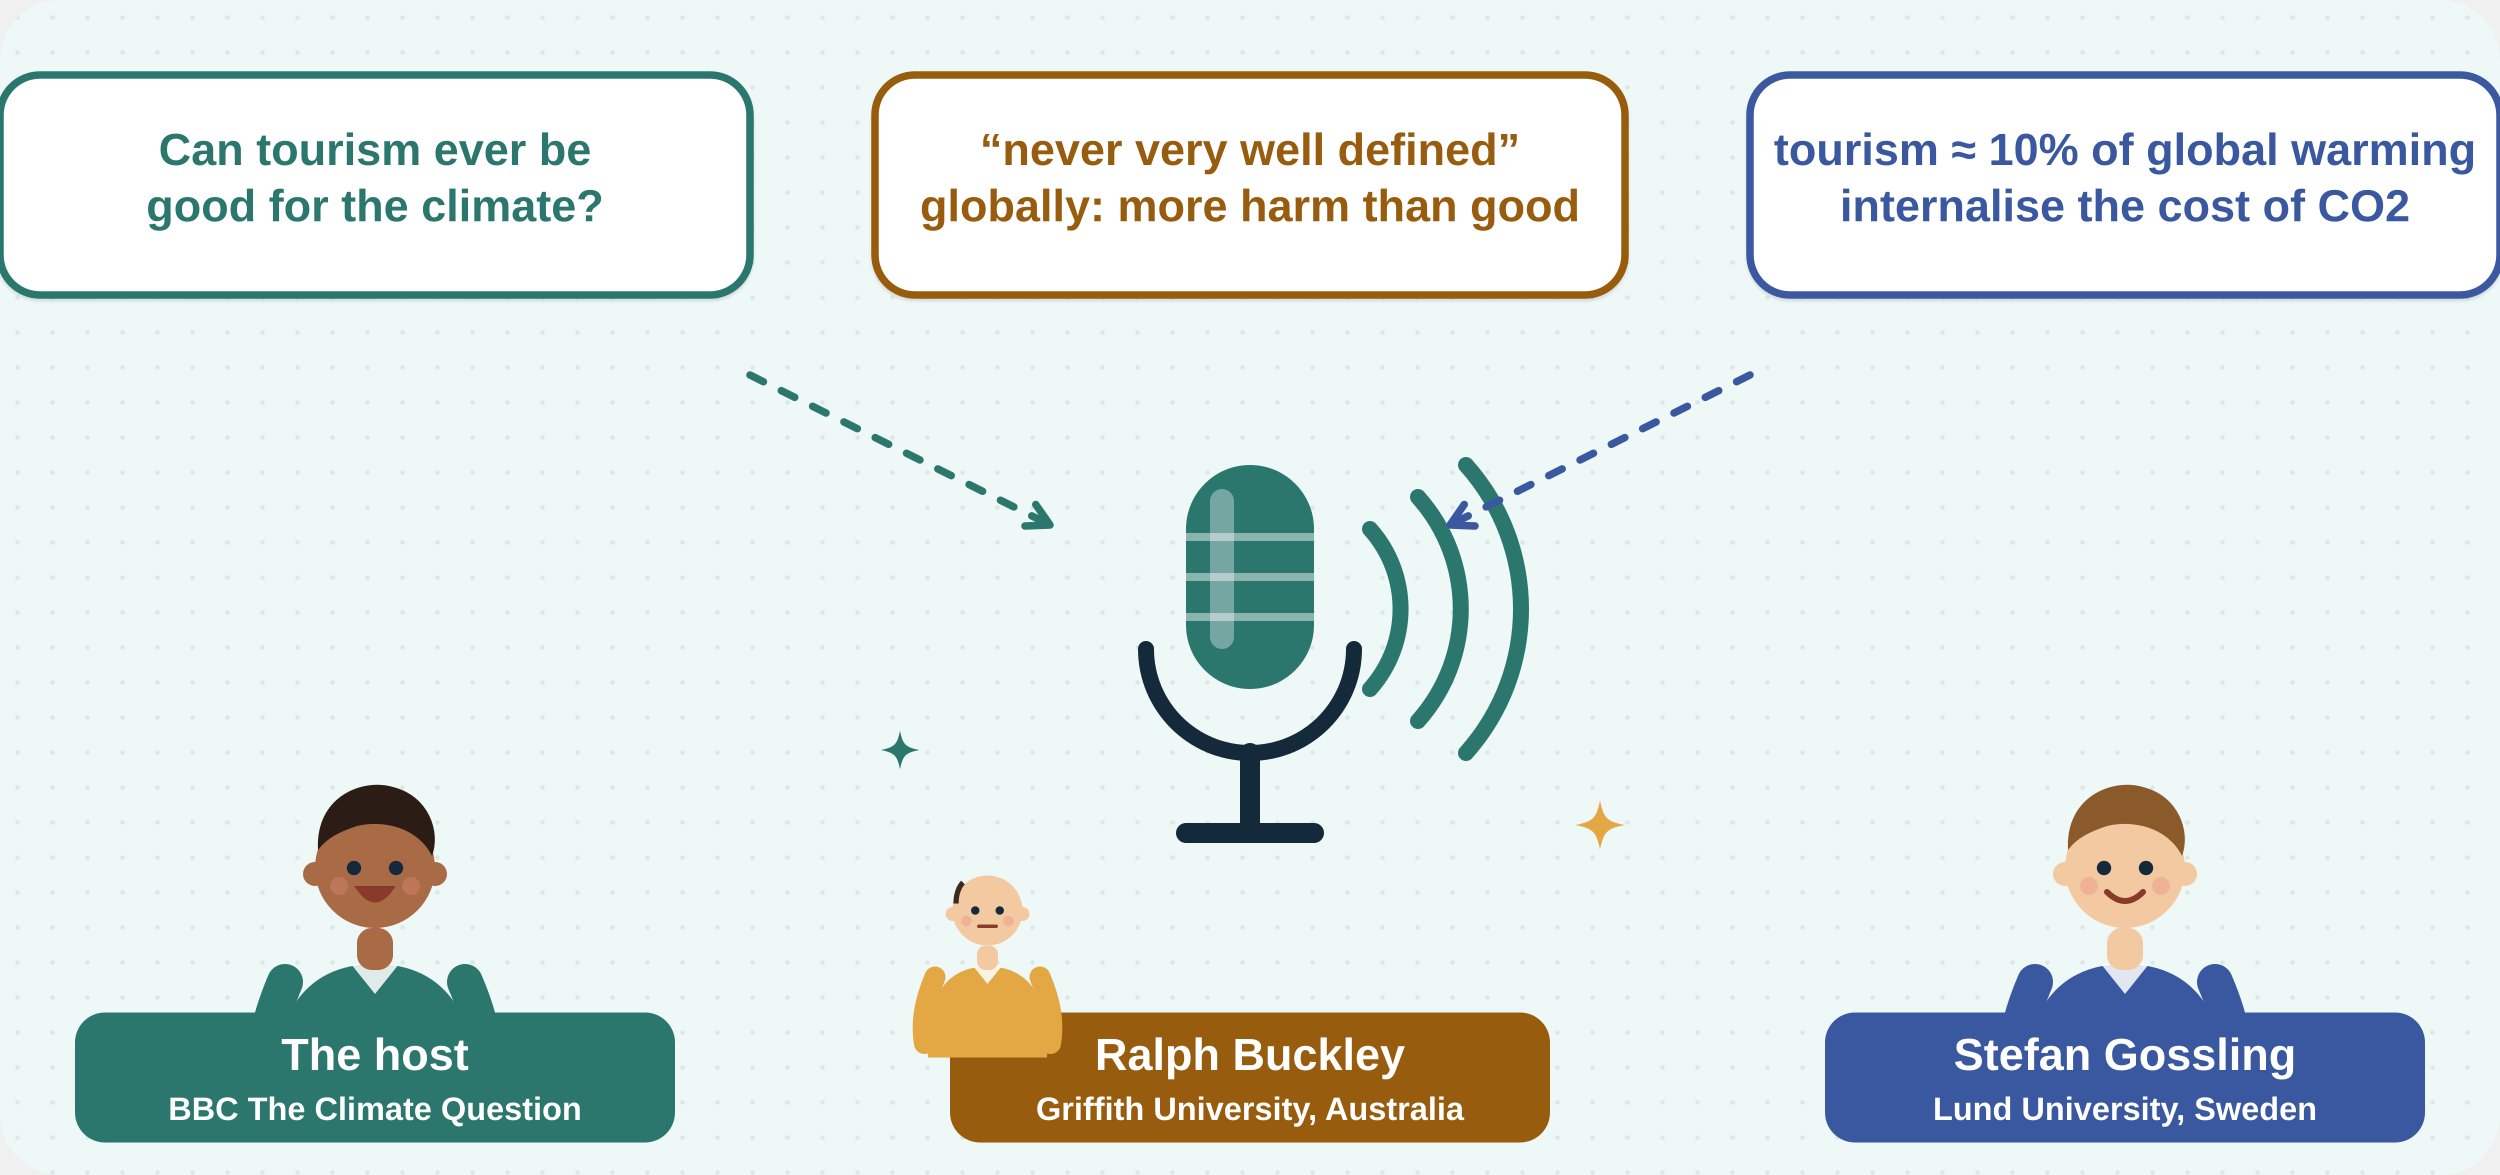
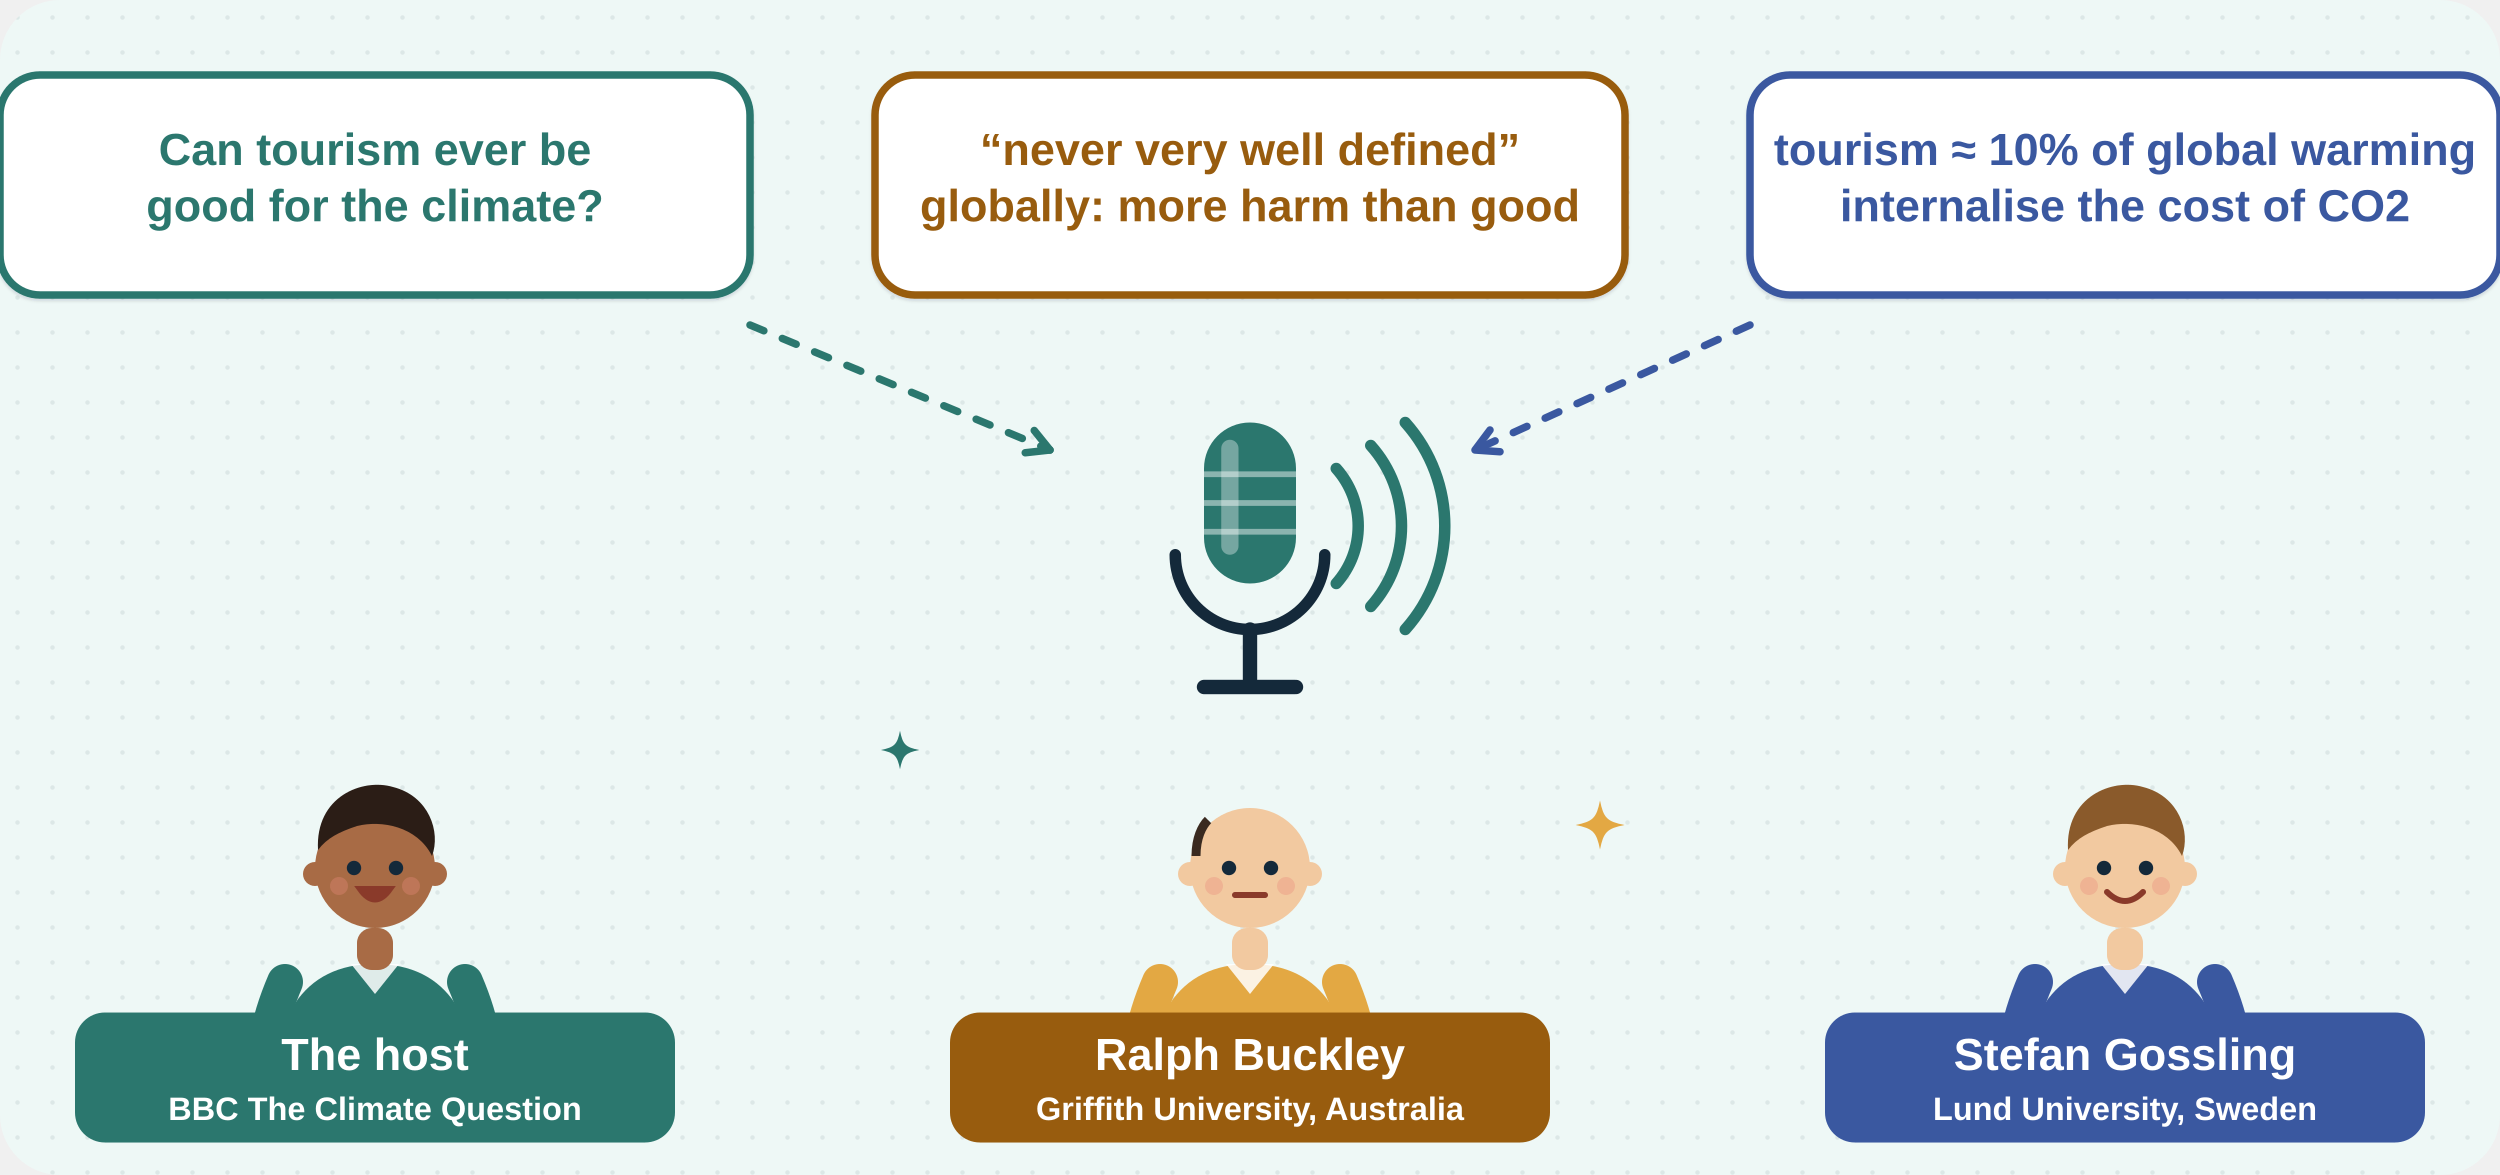
<svg xmlns="http://www.w3.org/2000/svg" viewBox="0 0 1000 470" fill="none" role="img" aria-label="Three voices in the podcast. The host asks: can tourism ever be good for the climate? Ralph Buckley, Griffith University: eco-tourism has never been well defined; on a global level it does more harm than good. Stefan Gossling, Lund University: tourism is about 10% of global warming; internalise the cost of carbon dioxide.">
  <style>
.dv42-fl{animation:dv42-fl 6s ease-in-out infinite}.dv42-f2{animation-delay:-2s}.dv42-f3{animation-delay:-4s}
.dv42-tw{animation:dv42-tw 3s ease-in-out infinite;transform-box:fill-box;transform-origin:center}.dv42-t2{animation-delay:-1s}.dv42-t3{animation-delay:-2s}
.dv42-dr{stroke-dasharray:6 8;animation:dv42-dr 1.6s linear infinite}
.dv42-pu{animation:dv42-pu 2.4s ease-in-out infinite;transform-box:fill-box;transform-origin:center}
.dv42-sw{animation:dv42-sw 4s ease-in-out infinite;transform-box:fill-box;transform-origin:bottom center}
.dv42-bl{animation:dv42-bl 4.8s infinite;transform-box:fill-box;transform-origin:center}.dv42-b2{animation-delay:-1.7s}.dv42-b3{animation-delay:-3.1s}
.dv42-wv{animation:dv42-wv 2.7s ease-out infinite;transform-box:fill-box;transform-origin:left center}.dv42-w2{animation-delay:.9s}.dv42-w3{animation-delay:1.8s}
.dv42-sp{animation:dv42-sp 14s linear infinite;transform-box:fill-box;transform-origin:center}
.dv42-sea{animation:dv42-sea 5s ease-in-out infinite}.dv42-s2{animation-delay:-2.5s}
.dv42-dw{stroke-dasharray:400;animation:dv42-dw 5s ease-in-out infinite}
@keyframes dv42-fl{50%{transform:translateY(-4px)}}
@keyframes dv42-tw{0%,100%{opacity:.3;transform:scale(.65)}50%{opacity:1;transform:scale(1)}}
@keyframes dv42-dr{to{stroke-dashoffset:-28}}
@keyframes dv42-pu{0%,100%{transform:scale(1)}50%{transform:scale(1.08)}}
@keyframes dv42-sw{0%,100%{transform:rotate(-2.5deg)}50%{transform:rotate(2.5deg)}}
@keyframes dv42-bl{0%,93%,100%{transform:scaleY(1)}96%{transform:scaleY(.1)}}
@keyframes dv42-wv{0%{opacity:0;transform:scale(.6)}25%{opacity:.9}100%{opacity:0;transform:scale(1.35)}}
@keyframes dv42-sp{to{transform:rotate(360deg)}}
@keyframes dv42-sea{50%{transform:translateX(-10px)}}
@keyframes dv42-dw{0%{stroke-dashoffset:400}55%,100%{stroke-dashoffset:0}}

@media (prefers-reduced-motion: reduce){*{animation:none!important}}
</style>
  <defs>
    <filter id="dv42-sh" x="-25%" y="-25%" width="150%" height="170%">
      <feDropShadow dx="0" dy="4" stdDeviation="4" flood-color="#14293a" flood-opacity=".16" />
      <feDropShadow dx="0" dy="1" stdDeviation=".7" flood-color="#14293a" flood-opacity=".12" />
    </filter>
    <filter id="dv42-ss" x="-20%" y="-20%" width="140%" height="150%">
      <feDropShadow dx="0" dy="2" stdDeviation="1.6" flood-color="#14293a" flood-opacity=".18" />
    </filter>
    <pattern id="dv42-dots" width="14" height="14" patternUnits="userSpaceOnUse">
      <circle cx="7" cy="7" r=".9" fill="#14293a" fill-opacity=".08" />
    </pattern>
    <radialGradient id="dv42-glow" cx=".5" cy=".42" r=".55">
      <stop offset="0" stop-color="#fff" stop-opacity=".8" />
      <stop offset="1" stop-color="#fff" stop-opacity="0" />
    </radialGradient>
    <linearGradient id="dv42-sky" x1="0" y1="0" x2="0" y2="1">
      <stop offset="0" stop-color="#bfe3ef" />
      <stop offset=".6" stop-color="#e6f4f2" />
      <stop offset="1" stop-color="#fbf1dc" />
    </linearGradient>
    <linearGradient id="dv42-seag" x1="0" y1="0" x2="0" y2="1">
      <stop offset="0" stop-color="#3fa7b5" />
      <stop offset="1" stop-color="#1f6f8a" />
    </linearGradient>
    <linearGradient id="dv42-sand" x1="0" y1="0" x2="0" y2="1">
      <stop offset="0" stop-color="#f6e2b8" />
      <stop offset="1" stop-color="#e8c98d" />
    </linearGradient>
    <linearGradient id="dv42-leaf" x1="0" y1="0" x2="1" y2="1">
      <stop offset="0" stop-color="#5fae6e" />
      <stop offset="1" stop-color="#2f7d4b" />
    </linearGradient>
    <linearGradient id="dv42-blue" x1="0" y1="0" x2="1" y2="1">
      <stop offset="0" stop-color="#7fb6f0" stop-opacity=".85" />
      <stop offset=".5" stop-color="#bfe0ff" stop-opacity=".55" />
      <stop offset="1" stop-color="#4d89cc" stop-opacity=".8" />
    </linearGradient>
  </defs>
  <rect width="1000" height="470" rx="24" fill="#eef8f6" />
  <rect width="1000" height="470" rx="24" fill="url(#dv42-dots)" />
  <g class="dv42-fl">
-     <g transform="translate(500 250) scale(1.6)">
+     <g transform="translate(500 215) scale(1.15)">
      <path d="M-26 6a26 26 0 0 0 52 0" stroke="#14293a" stroke-width="4" fill="none" stroke-linecap="round" />
      <path d="M0 32v18M-16 52h32" stroke="#14293a" stroke-width="5" stroke-linecap="round" />
      <rect x="-16" y="-40" width="32" height="56" rx="16" fill="#2b776e" />
      <path d="M-16-22h32M-16-12h32M-16-2h32" stroke="#fff" stroke-width="2" opacity=".45" />
      <rect x="-10" y="-34" width="6" height="40" rx="3" fill="#fff" opacity=".35" />
      <g stroke="#2b776e" stroke-width="4" stroke-linecap="round" fill="none">
        <path class="dv42-wv" d="M30-24a30 30 0 0 1 0 40" />
        <path class="dv42-wv dv42-w2" d="M42-32a42 42 0 0 1 0 56" />
        <path class="dv42-wv dv42-w3" d="M54-40a54 54 0 0 1 0 72" />
      </g>
    </g>
  </g>
  <g class="dv42-fl">
    <rect x="0" y="30" width="300" height="88" rx="16" fill="#fff" stroke="#2b776e" stroke-width="3" filter="url(#dv42-sh)" />
    <text x="150" y="66.0" font-family="Manrope, Arial, sans-serif" font-size="18" font-weight="800" fill="#2b776e" text-anchor="middle">Can tourism ever be</text>
    <text x="150" y="88.5" font-family="Manrope, Arial, sans-serif" font-size="18" font-weight="800" fill="#2b776e" text-anchor="middle">good for the climate?</text>
  </g>
  <g transform="translate(150 400) scale(1.2)">
    <path d="M-34 40C-36 6-24-12 0-12 24-12 36 6 34 40z" fill="#2b776e" />
    <path d="M-8-12l8 10 8-10" fill="#fff" opacity=".85" />
    <path d="M-30-6c-6 14-8 26-6 38M30-6c6 14 8 26 6 38" stroke="#2b776e" stroke-width="12" stroke-linecap="round" />
    <rect x="-6" y="-24" width="12" height="14" rx="5" fill="#a86b45" />
    <g transform="translate(0 -44)">
      <circle r="20" fill="#a86b45" />
      <circle cx="-20" cy="2" r="4" fill="#a86b45" />
      <circle cx="20" cy="2" r="4" fill="#a86b45" />
      <path d="M-19-6C-20-24-4-30 6-27 18-24 22-12 19-4 14-14 2-16-6-14-12-12-16-10-19-6z" fill="#2b1d16" />
      <g class="dv42-bl dv42-b2">
        <circle cx="-7" cy="0" r="2.4" fill="#14293a" />
        <circle cx="7" cy="0" r="2.4" fill="#14293a" />
      </g>
      <circle cx="-12" cy="6" r="3" fill="#e88a7a" opacity=".35" />
      <circle cx="12" cy="6" r="3" fill="#e88a7a" opacity=".35" />
      <path d="M-5 7q5 7 10 0z" stroke="#8a3a2a" stroke-width="2" stroke-linecap="round" fill="#8a3a2a" />
    </g>
  </g>
  <rect x="30" y="405" width="240" height="52" rx="12" fill="#2b776e" />
  <text x="150" y="428" font-family="Manrope, Arial, sans-serif" font-size="18" font-weight="800" fill="#fff" text-anchor="middle">The host</text>
  <text x="150" y="448" font-family="Manrope, Arial, sans-serif" font-size="13" font-weight="600" fill="#fff" text-anchor="middle">BBC The Climate Question</text>
  <g class="dv42-fl dv42-f2">
    <rect x="350" y="30" width="300" height="88" rx="16" fill="#fff" stroke="#985c0e" stroke-width="3" filter="url(#dv42-sh)" />
    <text x="500" y="66.0" font-family="Manrope, Arial, sans-serif" font-size="18" font-weight="800" fill="#985c0e" text-anchor="middle">“never very well defined”</text>
    <text x="500" y="88.5" font-family="Manrope, Arial, sans-serif" font-size="18" font-weight="800" fill="#985c0e" text-anchor="middle">globally: more harm than good</text>
  </g>
+   <g transform="translate(500 400) scale(1.2)">
+     <path d="M-34 40C-36 6-24-12 0-12 24-12 36 6 34 40z" fill="#e3a843" />
+     <path d="M-8-12l8 10 8-10" fill="#fff" opacity=".85" />
+     <path d="M-30-6c-6 14-8 26-6 38M30-6c6 14 8 26 6 38" stroke="#e3a843" stroke-width="12" stroke-linecap="round" />
+     <rect x="-6" y="-24" width="12" height="14" rx="5" fill="#f2c9a0" />
+     <g transform="translate(0 -44)">
+       <circle r="20" fill="#f2c9a0" />
+       <circle cx="-20" cy="2" r="4" fill="#f2c9a0" />
+       <circle cx="20" cy="2" r="4" fill="#f2c9a0" />
+       <path d="M-18-4C-18-10-16-14-14-16" stroke="#3a2a20" stroke-width="3" />
+       <g class="dv42-bl dv42-b3">
+         <circle cx="-7" cy="0" r="2.4" fill="#14293a" />
+         <circle cx="7" cy="0" r="2.4" fill="#14293a" />
+       </g>
+       <circle cx="-12" cy="6" r="3" fill="#e88a7a" opacity=".35" />
+       <circle cx="12" cy="6" r="3" fill="#e88a7a" opacity=".35" />
+       <path d="M-5 9h10" stroke="#8a3a2a" stroke-width="2" stroke-linecap="round" fill="none" />
+     </g>
+   </g>
+   <rect x="380" y="405" width="240" height="52" rx="12" fill="#985c0e" />
+   <text x="500" y="428" font-family="Manrope, Arial, sans-serif" font-size="18" font-weight="800" fill="#fff" text-anchor="middle">Ralph Buckley</text>
+   <text x="500" y="448" font-family="Manrope, Arial, sans-serif" font-size="13" font-weight="600" fill="#fff" text-anchor="middle">Griffith University, Australia</text>
  <g class="dv42-fl dv42-f3">
    <rect x="700" y="30" width="300" height="88" rx="16" fill="#fff" stroke="#3a58a0" stroke-width="3" filter="url(#dv42-sh)" />
    <text x="850" y="66.0" font-family="Manrope, Arial, sans-serif" font-size="18" font-weight="800" fill="#3a58a0" text-anchor="middle">tourism ≈ 10% of global warming</text>
    <text x="850" y="88.5" font-family="Manrope, Arial, sans-serif" font-size="18" font-weight="800" fill="#3a58a0" text-anchor="middle">internalise the cost of CO2</text>
  </g>
  <g transform="translate(850 400) scale(1.2)">
    <path d="M-34 40C-36 6-24-12 0-12 24-12 36 6 34 40z" fill="#3a58a0" />
    <path d="M-8-12l8 10 8-10" fill="#fff" opacity=".85" />
    <path d="M-30-6c-6 14-8 26-6 38M30-6c6 14 8 26 6 38" stroke="#3a58a0" stroke-width="12" stroke-linecap="round" />
    <rect x="-6" y="-24" width="12" height="14" rx="5" fill="#f2c9a0" />
    <g transform="translate(0 -44)">
      <circle r="20" fill="#f2c9a0" />
      <circle cx="-20" cy="2" r="4" fill="#f2c9a0" />
      <circle cx="20" cy="2" r="4" fill="#f2c9a0" />
      <path d="M-19-6C-20-24-4-30 6-27 18-24 22-12 19-4 14-14 2-16-6-14-12-12-16-10-19-6z" fill="#8a5a2b" />
      <g class="dv42-bl dv42-b2">
        <circle cx="-7" cy="0" r="2.4" fill="#14293a" />
        <circle cx="7" cy="0" r="2.4" fill="#14293a" />
      </g>
      <circle cx="-12" cy="6" r="3" fill="#e88a7a" opacity=".35" />
      <circle cx="12" cy="6" r="3" fill="#e88a7a" opacity=".35" />
      <path d="M-6 8q6 6 12 0" stroke="#8a3a2a" stroke-width="2" stroke-linecap="round" fill="none" />
    </g>
  </g>
  <rect x="730" y="405" width="240" height="52" rx="12" fill="#3a58a0" />
  <text x="850" y="428" font-family="Manrope, Arial, sans-serif" font-size="18" font-weight="800" fill="#fff" text-anchor="middle">Stefan Gossling</text>
  <text x="850" y="448" font-family="Manrope, Arial, sans-serif" font-size="13" font-weight="600" fill="#fff" text-anchor="middle">Lund University, Sweden</text>
-   <rect x="380" y="405" width="240" height="52" rx="12" fill="#985c0e" />
-   <text x="500" y="428" font-family="Manrope, Arial, sans-serif" font-size="18" font-weight="800" fill="#fff" text-anchor="middle">Ralph Buckley</text>
-   <text x="500" y="448" font-family="Manrope, Arial, sans-serif" font-size="13" font-weight="600" fill="#fff" text-anchor="middle">Griffith University, Australia</text>
-   <g transform="translate(395 395) scale(0.7)">
-     <path d="M-34 40C-36 6-24-12 0-12 24-12 36 6 34 40z" fill="#e3a843" />
-     <path d="M-8-12l8 10 8-10" fill="#fff" opacity=".85" />
-     <path d="M-30-6c-6 14-8 26-6 38M30-6c6 14 8 26 6 38" stroke="#e3a843" stroke-width="12" stroke-linecap="round" />
-     <rect x="-6" y="-24" width="12" height="14" rx="5" fill="#f2c9a0" />
-     <g transform="translate(0 -44)">
-       <circle r="20" fill="#f2c9a0" />
-       <circle cx="-20" cy="2" r="4" fill="#f2c9a0" />
-       <circle cx="20" cy="2" r="4" fill="#f2c9a0" />
-       <path d="M-18-4C-18-10-16-14-14-16" stroke="#3a2a20" stroke-width="3" />
-       <g class="dv42-bl dv42-b3">
-         <circle cx="-7" cy="0" r="2.4" fill="#14293a" />
-         <circle cx="7" cy="0" r="2.4" fill="#14293a" />
-       </g>
-       <circle cx="-12" cy="6" r="3" fill="#e88a7a" opacity=".35" />
-       <circle cx="12" cy="6" r="3" fill="#e88a7a" opacity=".35" />
-       <path d="M-5 9h10" stroke="#8a3a2a" stroke-width="2" stroke-linecap="round" fill="none" />
-     </g>
-   </g>
-   <path class="dv42-dr" d="M300.0 150.0L420.0 210.0" stroke="#2b776e" stroke-width="3" stroke-linecap="round" />
-   <path d="M410.0 210.4L420.0 210.0L414.3 201.8" stroke="#2b776e" stroke-width="3" fill="none" stroke-linecap="round" stroke-linejoin="round" />
-   <path class="dv42-dr" d="M700.0 150.0L580.0 210.0" stroke="#3a58a0" stroke-width="3" stroke-linecap="round" />
-   <path d="M585.7 201.8L580.0 210.0L590.0 210.4" stroke="#3a58a0" stroke-width="3" fill="none" stroke-linecap="round" stroke-linejoin="round" />
+   <path class="dv42-dr" d="M300.0 130.0L420.0 180.0" stroke="#2b776e" stroke-width="3" stroke-linecap="round" />
+   <path d="M410.1 181.1L420.0 180.0L413.7 172.2" stroke="#2b776e" stroke-width="3" fill="none" stroke-linecap="round" stroke-linejoin="round" />
+   <path class="dv42-dr" d="M700.0 130.0L590.0 180.0" stroke="#3a58a0" stroke-width="3" stroke-linecap="round" />
+   <path d="M596.0 172.0L590.0 180.0L600.0 180.7" stroke="#3a58a0" stroke-width="3" fill="none" stroke-linecap="round" stroke-linejoin="round" />
  <g transform="translate(640 330) scale(1.4)">
    <path class="dv42-tw dv42-t2" d="M0-7C1-2 2-1 7 0 2 1 1 2 0 7-1 2-2 1-7 0-2-1-1-2 0-7z" fill="#e3a843" />
  </g>
  <g transform="translate(360 300) scale(1.1)">
    <path class="dv42-tw dv42-t3" d="M0-7C1-2 2-1 7 0 2 1 1 2 0 7-1 2-2 1-7 0-2-1-1-2 0-7z" fill="#2b776e" />
  </g>
</svg>
